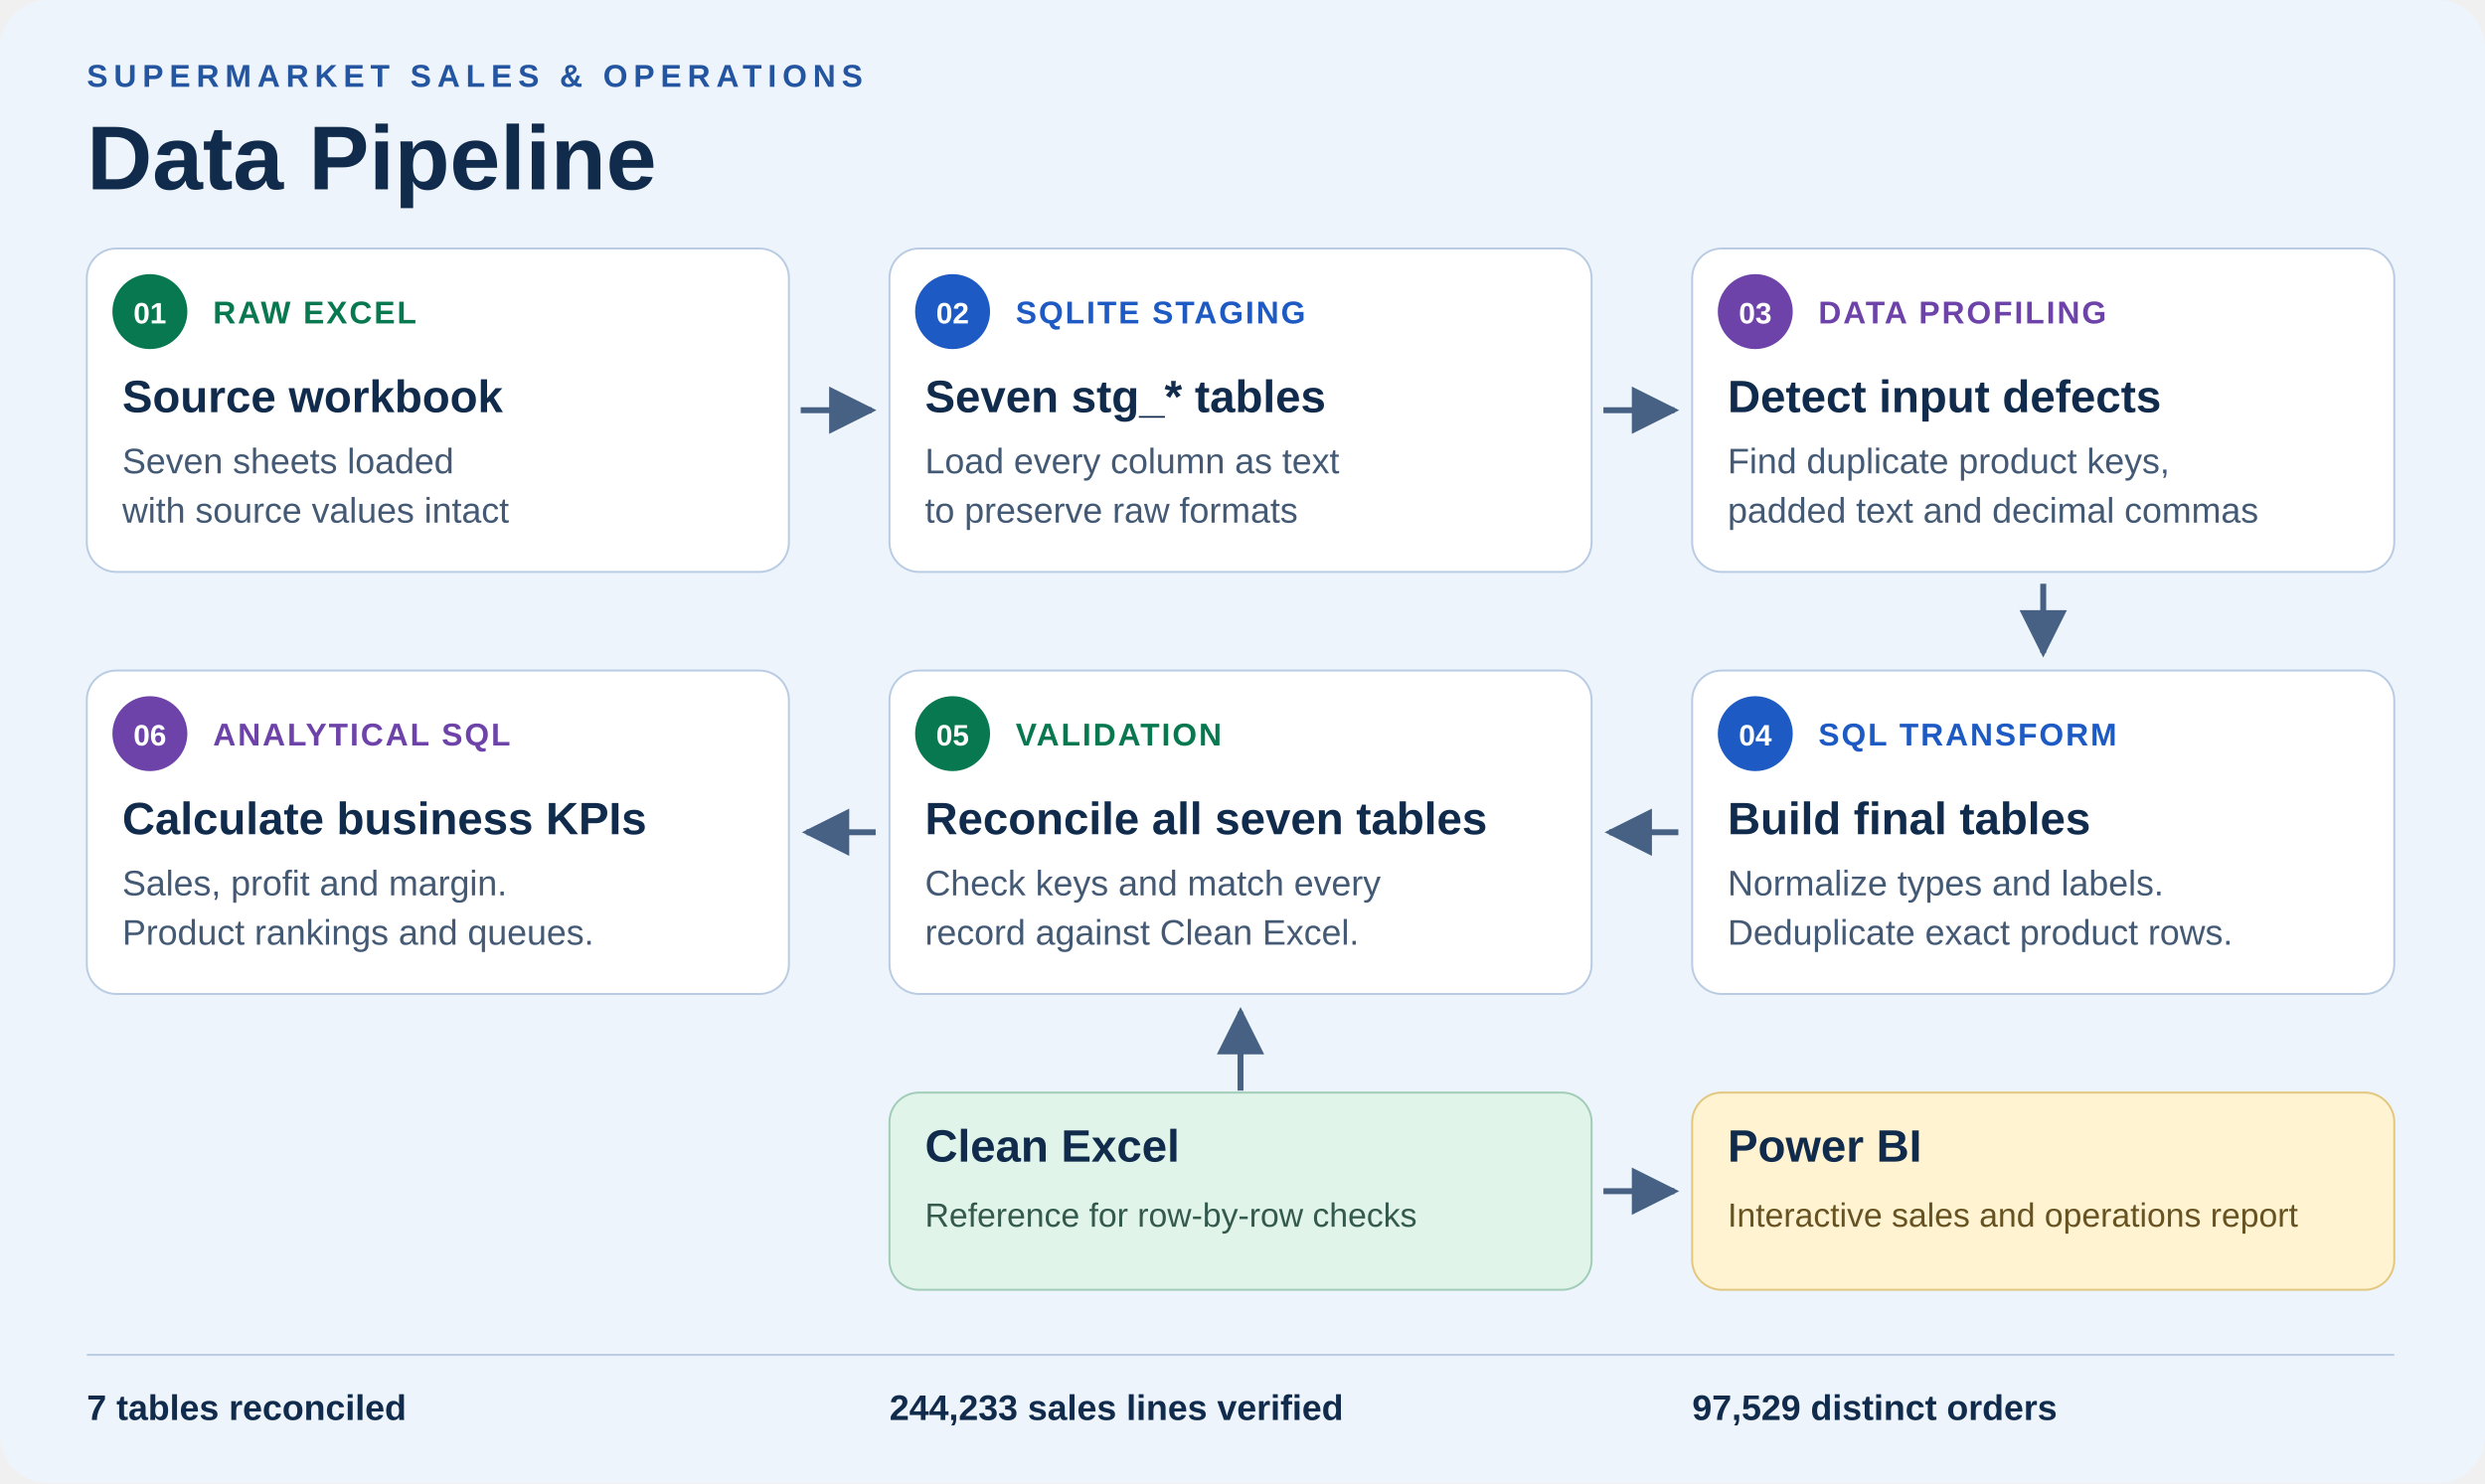
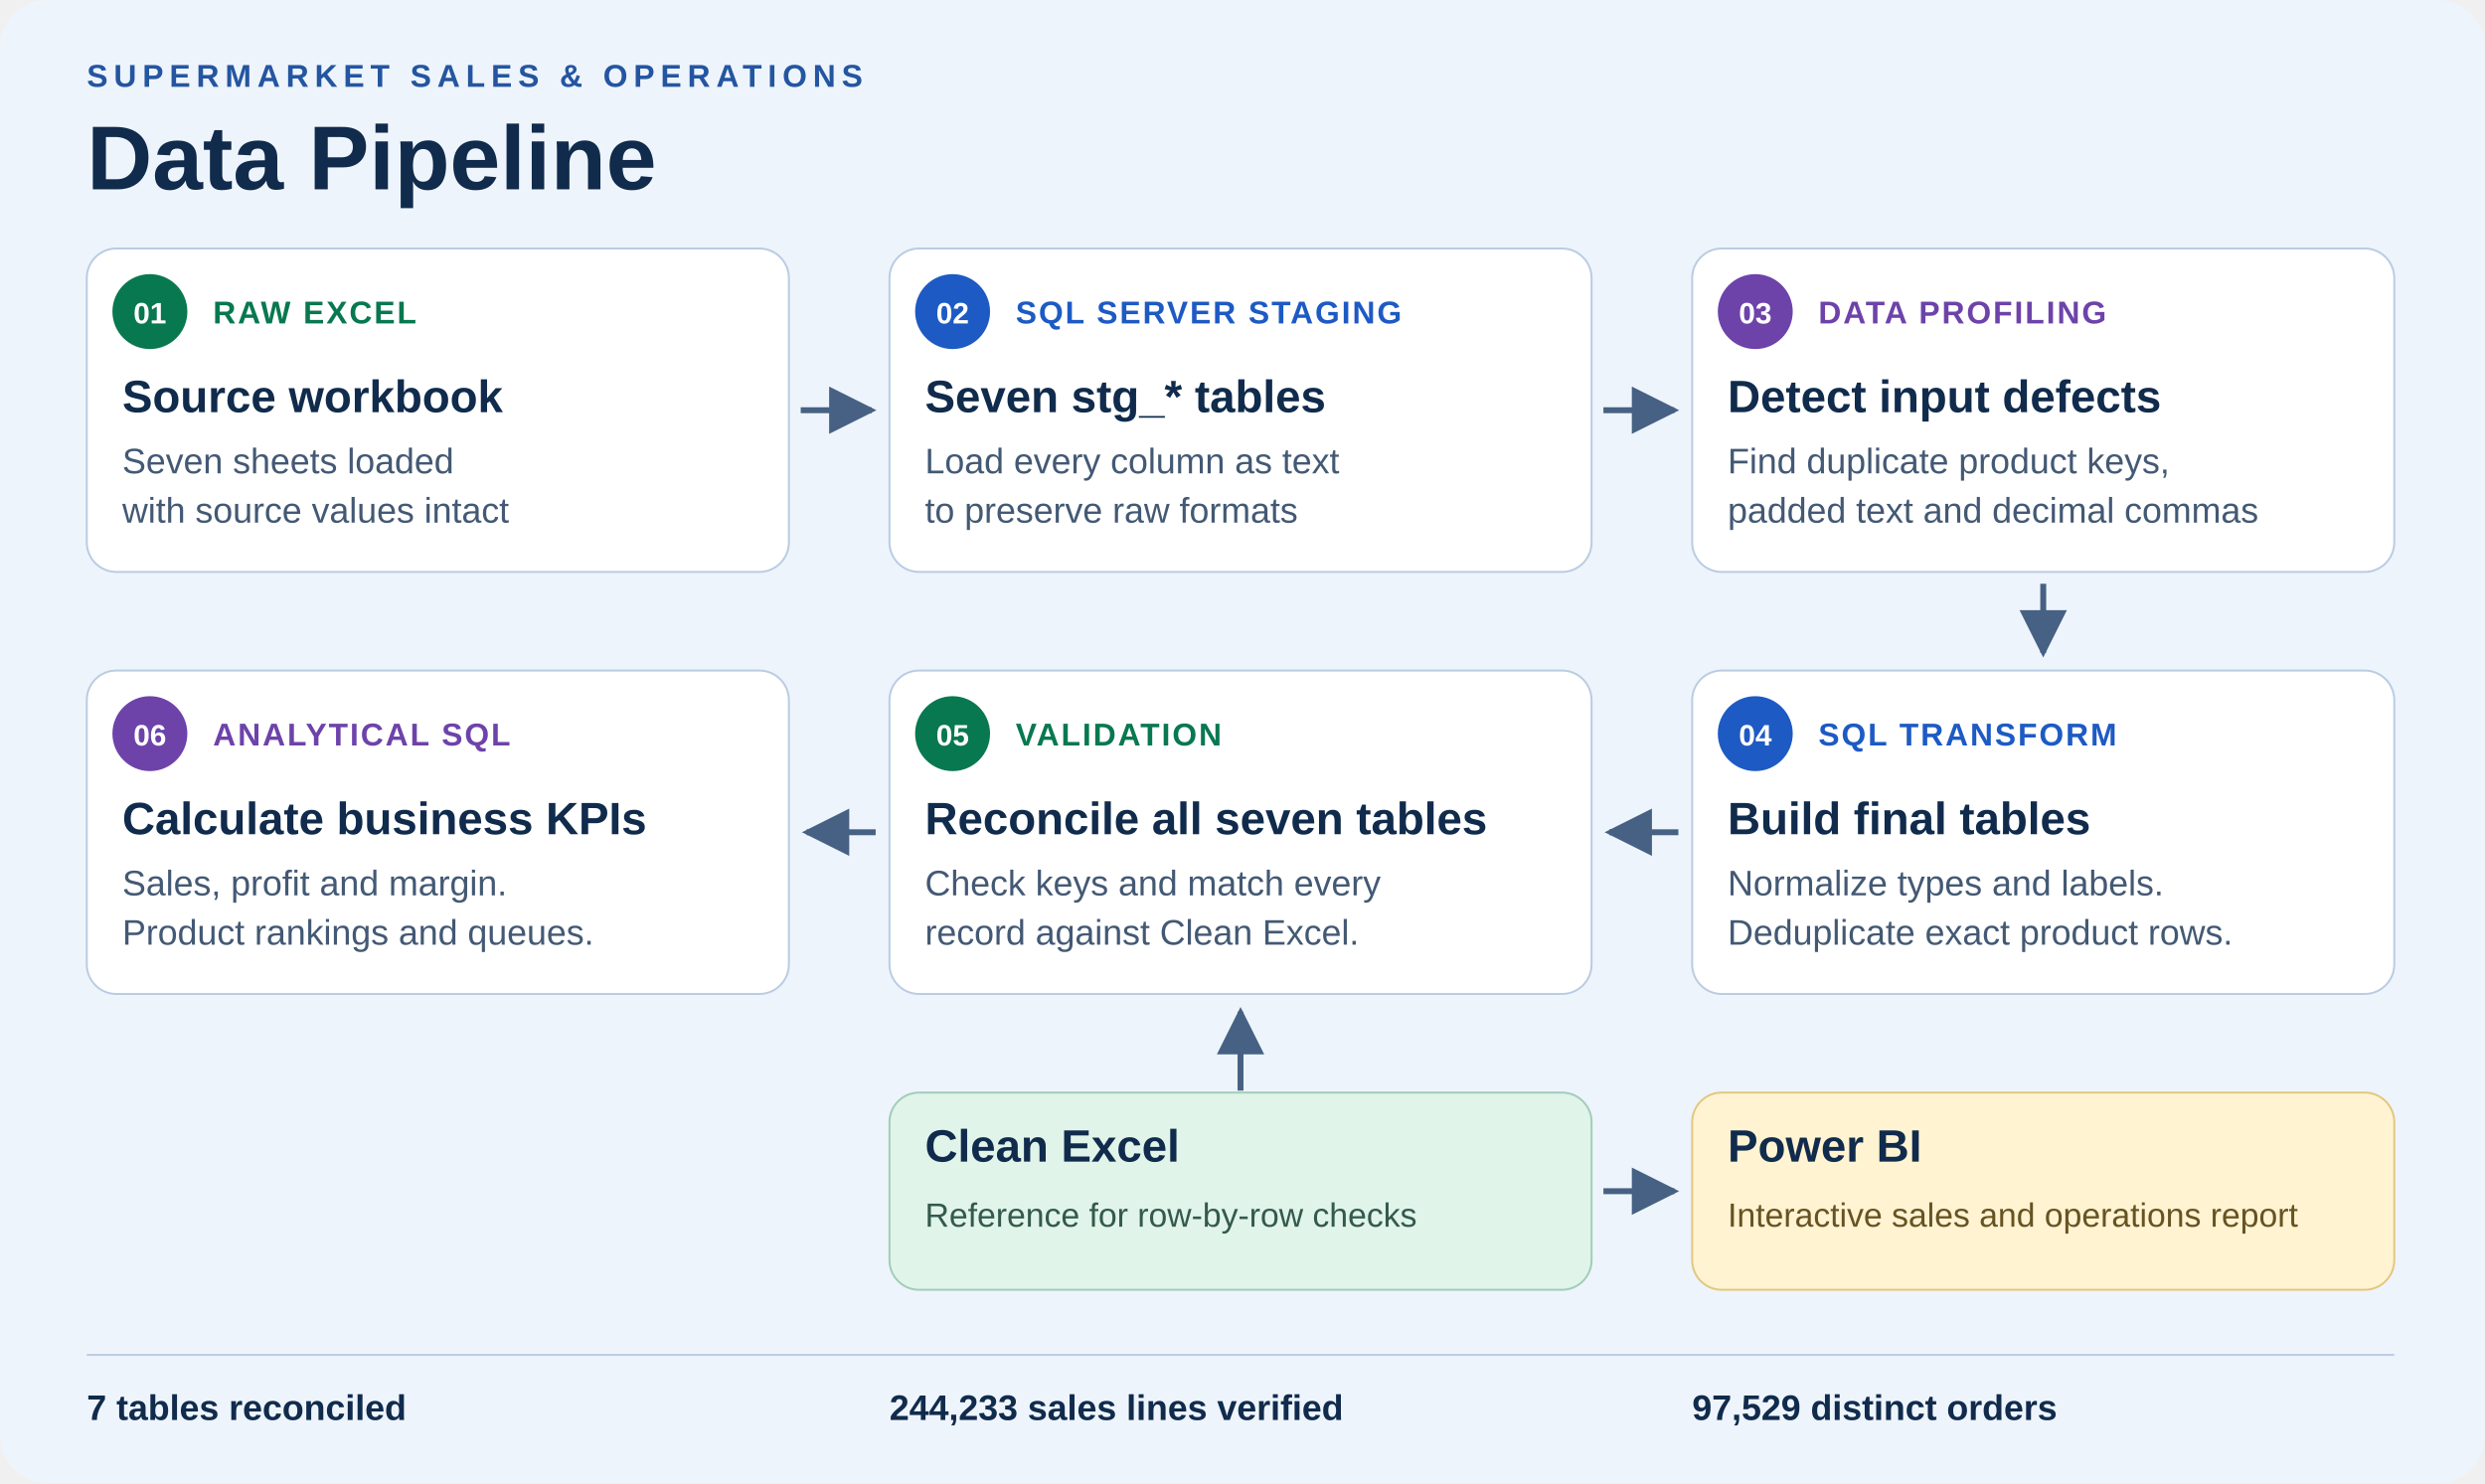
<svg xmlns="http://www.w3.org/2000/svg" width="1260" height="752" viewBox="0 0 1260 752" role="img" aria-labelledby="title desc">
  <defs>
    <marker id="arrow" viewBox="0 0 10 10" refX="9" refY="5" markerWidth="8" markerHeight="8" orient="auto-start-reverse">
      <path d="M0 0L10 5L0 10z" fill="#466183" />
    </marker>
  </defs>
  <rect width="1260" height="752" rx="24" fill="#eef4fb" />
  <g font-family="Segoe UI, Arial, sans-serif" fill="#102b4c">
    <text x="44" y="44" font-size="16" font-weight="700" letter-spacing="3" fill="#2455a1">SUPERMARKET SALES &amp; OPERATIONS</text>
    <text x="44" y="96" font-size="46" font-weight="750">Data Pipeline</text>
    <g transform="translate(44 126)">
      <rect width="356" height="164" rx="15" fill="#fff" stroke="#b9cce3" />
      <circle cx="32" cy="32" r="19" fill="#087850" />
      <text x="32" y="38" text-anchor="middle" fill="#fff" font-size="15" font-weight="700">01</text>
      <text x="64" y="38" fill="#087850" font-size="16" font-weight="700" letter-spacing="1">RAW EXCEL</text>
      <text x="18" y="83" font-size="23" font-weight="700">Source workbook</text>
      <text x="18" y="114" font-size="18" fill="#435974">Seven sheets loaded</text>
      <text x="18" y="139" font-size="18" fill="#435974">with source values intact</text>
    </g>
    <g transform="translate(451 126)">
      <rect width="356" height="164" rx="15" fill="#fff" stroke="#b9cce3" />
      <circle cx="32" cy="32" r="19" fill="#1d5ac4" />
      <text x="32" y="38" text-anchor="middle" fill="#fff" font-size="15" font-weight="700">02</text>
-       <text x="64" y="38" fill="#1d5ac4" font-size="16" font-weight="700" letter-spacing="1">SQLITE STAGING</text>
+       <text x="64" y="38" fill="#1d5ac4" font-size="16" font-weight="700" letter-spacing="1">SQL SERVER STAGING</text>
      <text x="18" y="83" font-size="23" font-weight="700">Seven stg_* tables</text>
      <text x="18" y="114" font-size="18" fill="#435974">Load every column as text</text>
      <text x="18" y="139" font-size="18" fill="#435974">to preserve raw formats</text>
    </g>
    <g transform="translate(858 126)">
      <rect width="356" height="164" rx="15" fill="#fff" stroke="#b9cce3" />
      <circle cx="32" cy="32" r="19" fill="#6d43aa" />
      <text x="32" y="38" text-anchor="middle" fill="#fff" font-size="15" font-weight="700">03</text>
      <text x="64" y="38" fill="#6d43aa" font-size="16" font-weight="700" letter-spacing="1">DATA PROFILING</text>
      <text x="18" y="83" font-size="23" font-weight="700">Detect input defects</text>
      <text x="18" y="114" font-size="18" fill="#435974">Find duplicate product keys,</text>
      <text x="18" y="139" font-size="18" fill="#435974">padded text and decimal commas</text>
    </g>
    <g transform="translate(858 340)">
      <rect width="356" height="164" rx="15" fill="#fff" stroke="#b9cce3" />
      <circle cx="32" cy="32" r="19" fill="#1d5ac4" />
      <text x="32" y="38" text-anchor="middle" fill="#fff" font-size="15" font-weight="700">04</text>
      <text x="64" y="38" fill="#1d5ac4" font-size="16" font-weight="700" letter-spacing="1">SQL TRANSFORM</text>
      <text x="18" y="83" font-size="23" font-weight="700">Build final tables</text>
      <text x="18" y="114" font-size="18" fill="#435974">Normalize types and labels.</text>
      <text x="18" y="139" font-size="18" fill="#435974">Deduplicate exact product rows.</text>
    </g>
    <g transform="translate(451 340)">
      <rect width="356" height="164" rx="15" fill="#fff" stroke="#b9cce3" />
      <circle cx="32" cy="32" r="19" fill="#087850" />
      <text x="32" y="38" text-anchor="middle" fill="#fff" font-size="15" font-weight="700">05</text>
      <text x="64" y="38" fill="#087850" font-size="16" font-weight="700" letter-spacing="1">VALIDATION</text>
      <text x="18" y="83" font-size="23" font-weight="700">Reconcile all seven tables</text>
      <text x="18" y="114" font-size="18" fill="#435974">Check keys and match every</text>
      <text x="18" y="139" font-size="18" fill="#435974">record against Clean Excel.</text>
    </g>
    <g transform="translate(44 340)">
      <rect width="356" height="164" rx="15" fill="#fff" stroke="#b9cce3" />
      <circle cx="32" cy="32" r="19" fill="#6d43aa" />
      <text x="32" y="38" text-anchor="middle" fill="#fff" font-size="15" font-weight="700">06</text>
      <text x="64" y="38" fill="#6d43aa" font-size="16" font-weight="700" letter-spacing="1">ANALYTICAL SQL</text>
      <text x="18" y="83" font-size="23" font-weight="700">Calculate business KPIs</text>
      <text x="18" y="114" font-size="18" fill="#435974">Sales, profit and margin.</text>
      <text x="18" y="139" font-size="18" fill="#435974">Product rankings and queues.</text>
    </g>
    <g fill="none" stroke="#466183" stroke-width="3" marker-end="url(#arrow)">
      <path d="M406 208H442" />
      <path d="M813 208H849" />
      <path d="M1036 296V331" />
      <path d="M851 422H816" />
      <path d="M444 422H409" />
      <path d="M629 553V513" />
      <path d="M813 604H849" />
    </g>
    <rect x="451" y="554" width="356" height="100" rx="15" fill="#e0f4e9" stroke="#a1cdb8" />
    <text x="469" y="589" font-size="23" font-weight="700">Clean Excel</text>
    <text x="469" y="622" font-size="17" fill="#34594d">Reference for row-by-row checks</text>
    <rect x="858" y="554" width="356" height="100" rx="15" fill="#fff3d2" stroke="#e2c77e" />
    <text x="876" y="589" font-size="23" font-weight="700">Power BI</text>
    <text x="876" y="622" font-size="17" fill="#675322">Interactive sales and operations report</text>
    <path d="M44 687H1214" stroke="#b9cce3" />
    <text x="44" y="720" font-size="18" font-weight="700">7 tables reconciled</text>
    <text x="451" y="720" font-size="18" font-weight="700">244,233 sales lines verified</text>
    <text x="858" y="720" font-size="18" font-weight="700">97,529 distinct orders</text>
  </g>
</svg>
